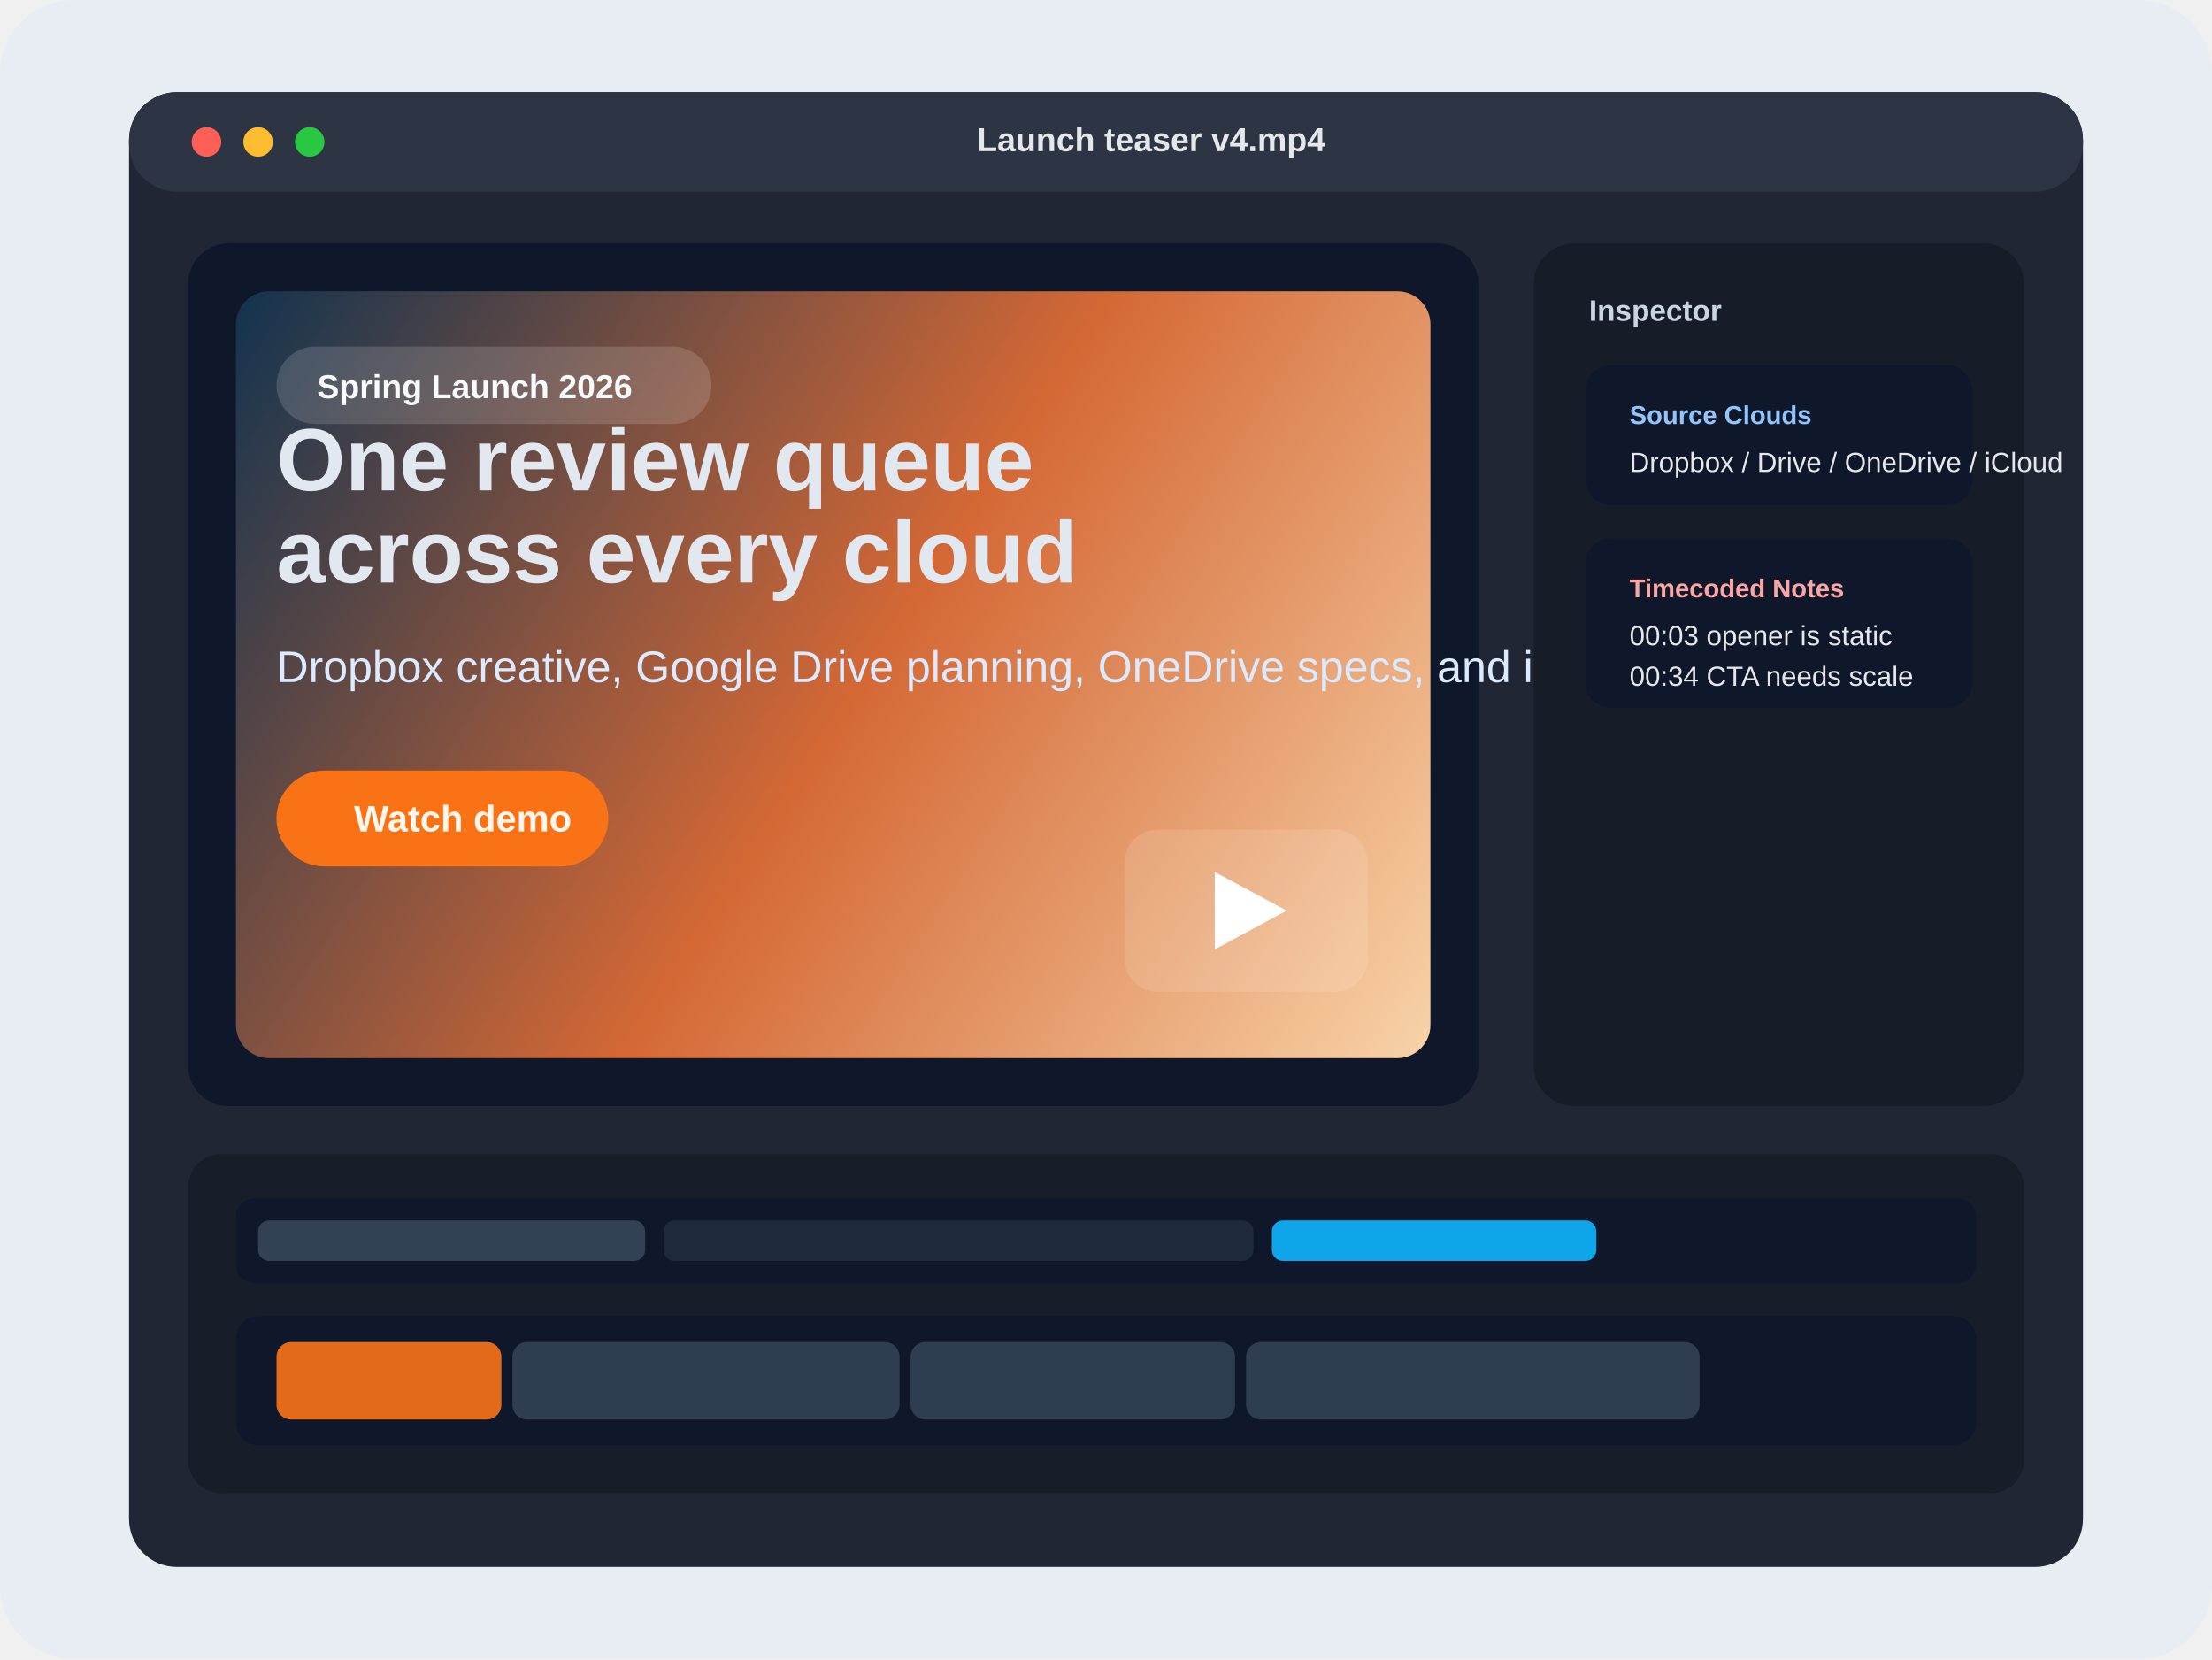
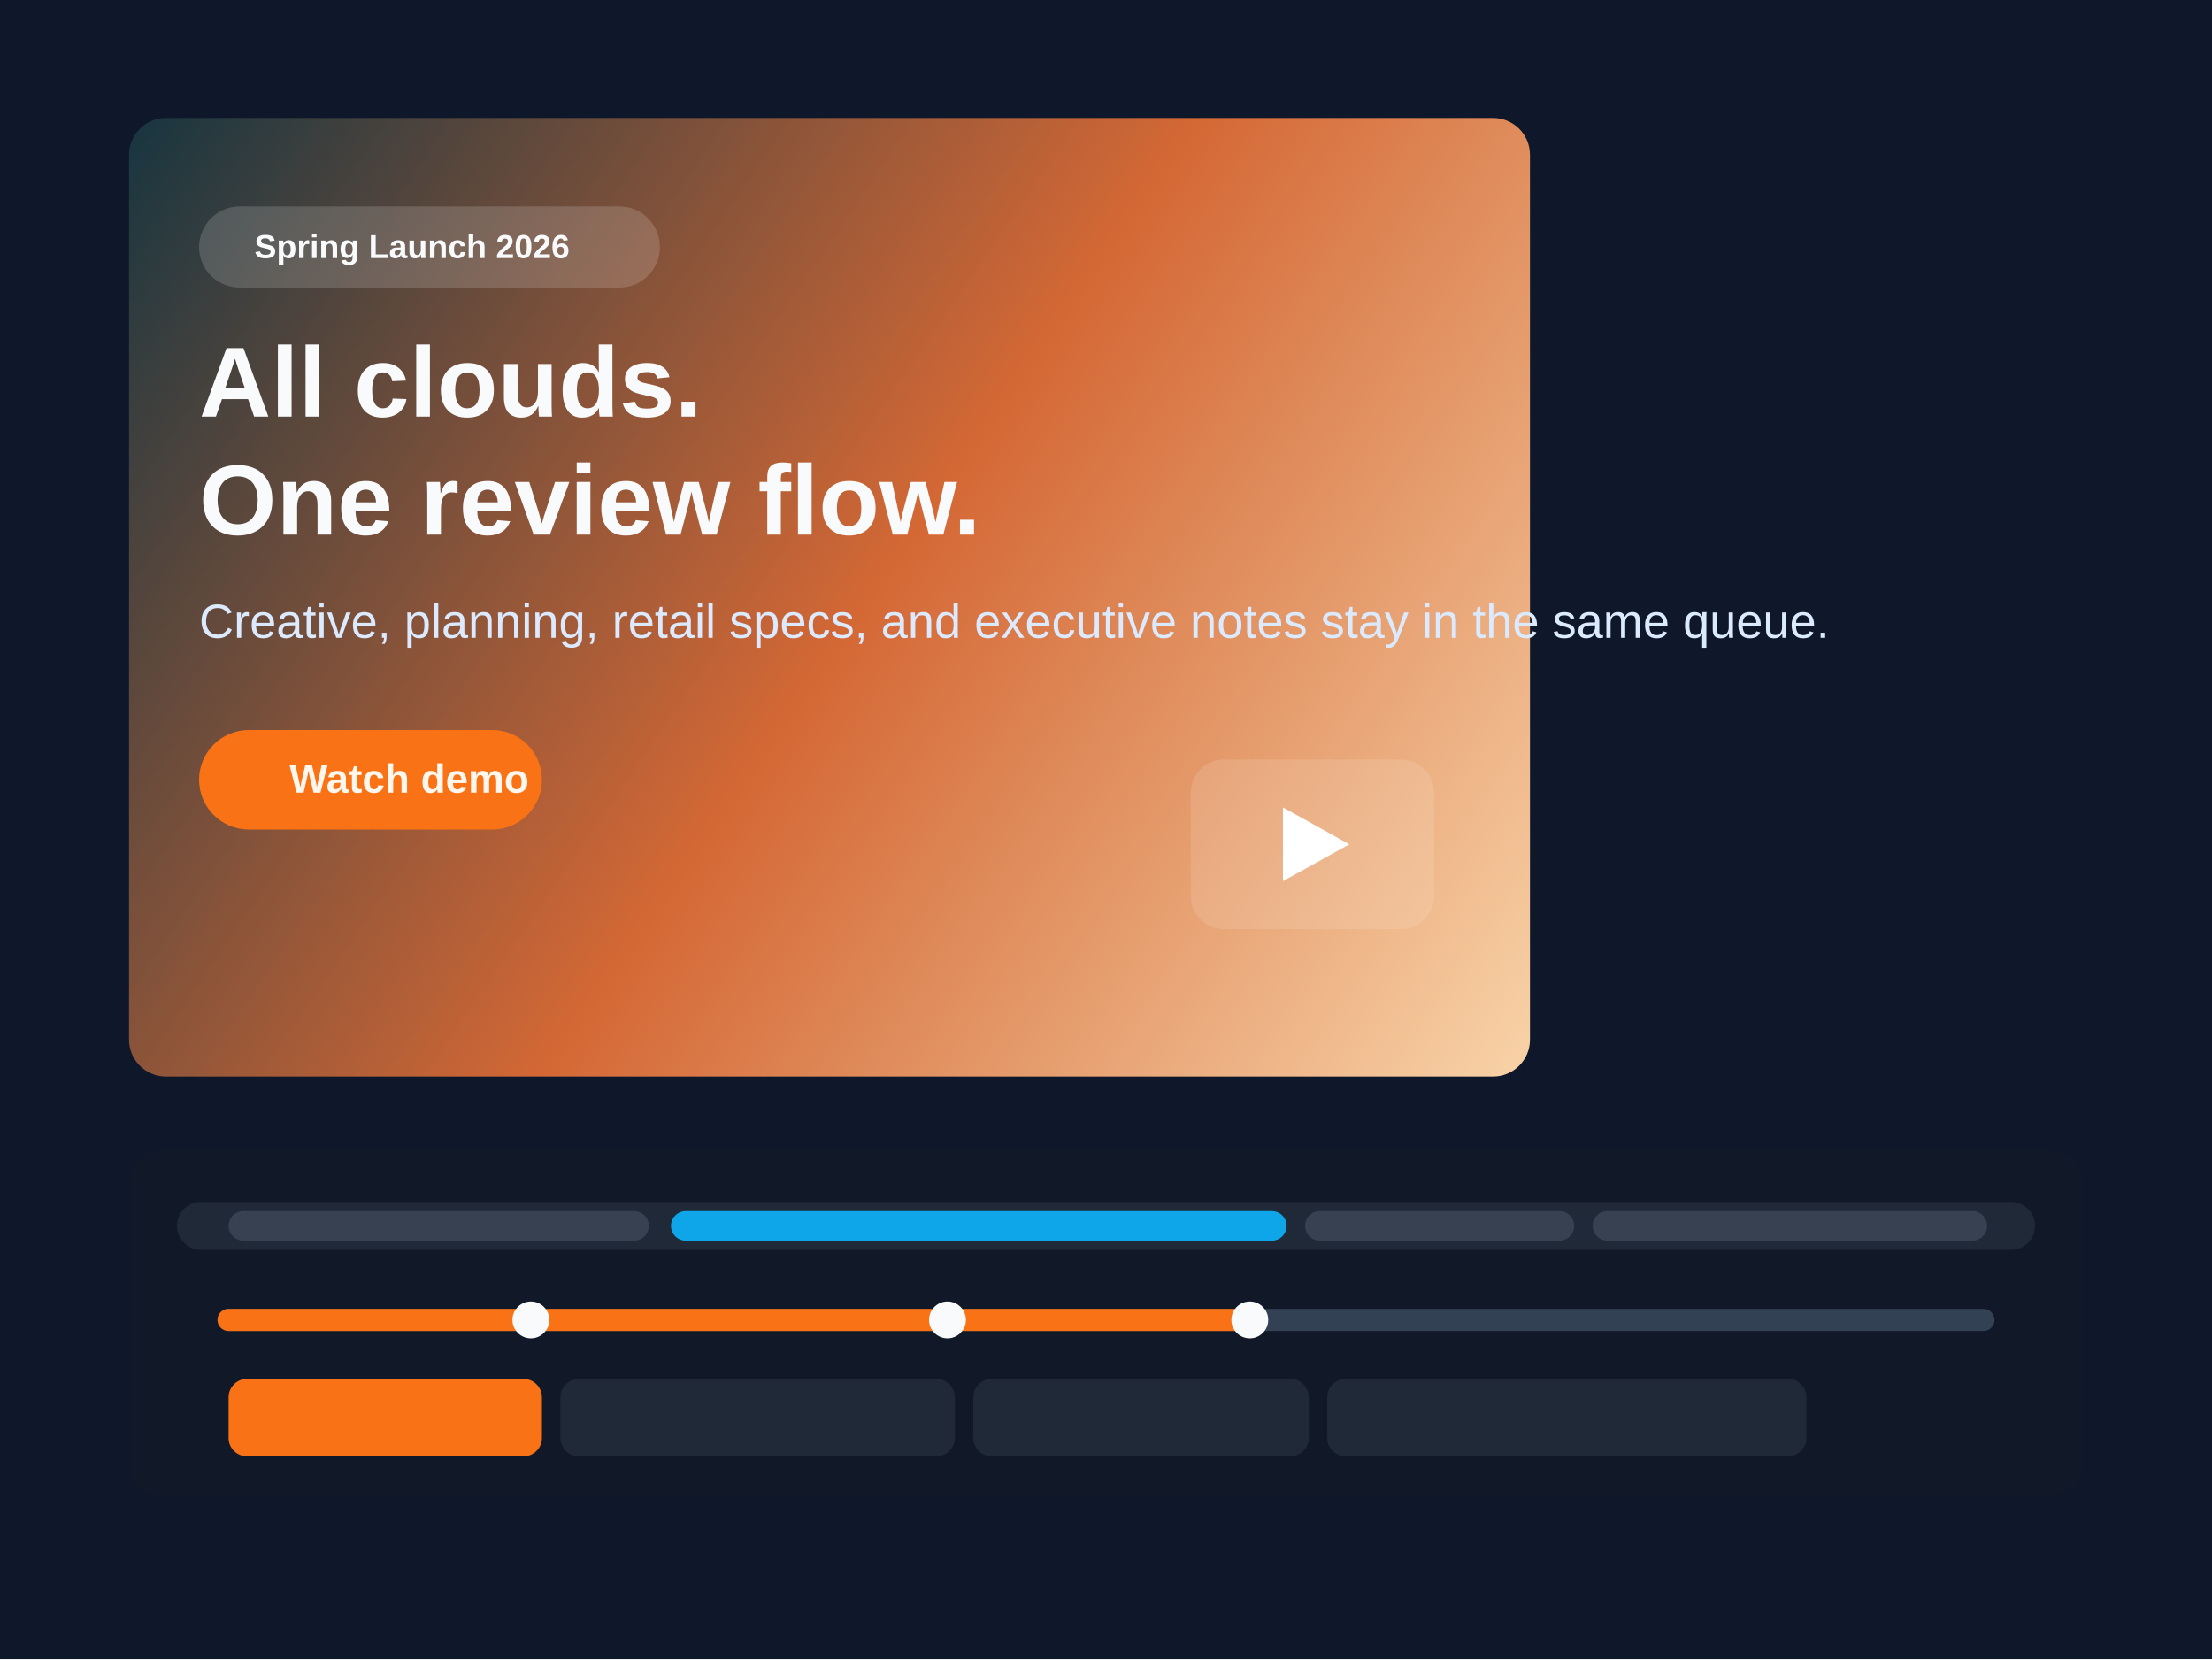
<svg xmlns="http://www.w3.org/2000/svg" width="1200" height="900" viewBox="0 0 1200 900" fill="none">
-   <rect width="1200" height="900" rx="40" fill="#E8EDF3" />
-   <rect x="70" y="50" width="1060" height="800" rx="26" fill="#202633" />
-   <rect x="70" y="50" width="1060" height="54" rx="26" fill="#2D3443" />
-   <circle cx="112" cy="77" r="8" fill="#FF5F57" />
-   <circle cx="140" cy="77" r="8" fill="#FEBC2E" />
-   <circle cx="168" cy="77" r="8" fill="#28C840" />
-   <text x="530" y="82" fill="#E5E7EB" font-family="Arial, sans-serif" font-size="18" font-weight="700">Launch teaser v4.mp4</text>
-   <rect x="102" y="132" width="700" height="468" rx="22" fill="#0F172A" />
-   <rect x="128" y="158" width="648" height="416" rx="18" fill="url(#videoGradient)" />
-   <rect x="150" y="188" width="236" height="42" rx="21" fill="rgba(255,255,255,0.15)" />
-   <text x="172" y="216" fill="#F8FAFC" font-family="Arial, sans-serif" font-size="18" font-weight="700">Spring Launch 2026</text>
-   <text x="150" y="266" fill="#E2E8F0" font-family="Arial, sans-serif" font-size="48" font-weight="700">One review queue</text>
-   <text x="150" y="316" fill="#E2E8F0" font-family="Arial, sans-serif" font-size="48" font-weight="700">across every cloud</text>
-   <text x="150" y="370" fill="#DBEAFE" font-family="Arial, sans-serif" font-size="24">Dropbox creative, Google Drive planning, OneDrive specs, and iCloud leadership notes.</text>
-   <rect x="150" y="418" width="180" height="52" rx="26" fill="#F97316" />
-   <text x="192" y="451" fill="#FFF7ED" font-family="Arial, sans-serif" font-size="20" font-weight="700">Watch demo</text>
-   <rect x="610" y="450" width="132" height="88" rx="18" fill="rgba(255,255,255,0.12)" />
-   <path d="M659 473 659 515 698 494 659 473Z" fill="#FFFFFF" />
-   <rect x="832" y="132" width="266" height="468" rx="22" fill="#161D29" />
-   <text x="862" y="174" fill="#CBD5E1" font-family="Arial, sans-serif" font-size="16" font-weight="700">Inspector</text>
-   <rect x="860" y="198" width="210" height="76" rx="14" fill="#0F172A" />
-   <text x="884" y="230" fill="#93C5FD" font-family="Arial, sans-serif" font-size="14" font-weight="700">Source Clouds</text>
-   <text x="884" y="256" fill="#E5E7EB" font-family="Arial, sans-serif" font-size="15">Dropbox / Drive / OneDrive / iCloud</text>
-   <rect x="860" y="292" width="210" height="92" rx="14" fill="#0F172A" />
-   <text x="884" y="324" fill="#FCA5A5" font-family="Arial, sans-serif" font-size="14" font-weight="700">Timecoded Notes</text>
-   <text x="884" y="350" fill="#E5E7EB" font-family="Arial, sans-serif" font-size="15">00:03 opener is static</text>
-   <text x="884" y="372" fill="#E5E7EB" font-family="Arial, sans-serif" font-size="15">00:34 CTA needs scale</text>
-   <rect x="102" y="626" width="996" height="184" rx="18" fill="#171E2A" />
-   <rect x="128" y="650" width="944" height="46" rx="10" fill="#0F172A" />
-   <rect x="140" y="662" width="210" height="22" rx="6" fill="#334155" />
-   <rect x="360" y="662" width="320" height="22" rx="6" fill="#1E293B" />
-   <rect x="690" y="662" width="176" height="22" rx="6" fill="#0EA5E9" />
-   <rect x="128" y="714" width="944" height="70" rx="12" fill="#0F172A" />
-   <g opacity="0.9">
-     <rect x="150" y="728" width="122" height="42" rx="8" fill="#F97316" />
-     <rect x="278" y="728" width="210" height="42" rx="8" fill="#334155" />
-     <rect x="494" y="728" width="176" height="42" rx="8" fill="#334155" />
-     <rect x="676" y="728" width="246" height="42" rx="8" fill="#334155" />
-   </g>
+   <rect width="1200" height="900" fill="#0F172A" />
+   <rect x="70" y="64" width="760" height="520" rx="20" fill="url(#frameGradient)" />
+   <rect x="108" y="112" width="250" height="44" rx="22" fill="rgba(255,255,255,0.16)" />
+   <text x="138" y="140" fill="#F8FAFC" font-family="Arial, sans-serif" font-size="18" font-weight="700">Spring Launch 2026</text>
+   <text x="108" y="226" fill="#F8FAFC" font-family="Arial, sans-serif" font-size="54" font-weight="700">All clouds.</text>
+   <text x="108" y="290" fill="#F8FAFC" font-family="Arial, sans-serif" font-size="54" font-weight="700">One review flow.</text>
+   <text x="108" y="346" fill="#DBEAFE" font-family="Arial, sans-serif" font-size="26">Creative, planning, retail specs, and executive notes stay in the same queue.</text>
+   <rect x="108" y="396" width="186" height="54" rx="27" fill="#F97316" />
+   <text x="157" y="430" fill="#FFF7ED" font-family="Arial, sans-serif" font-size="22" font-weight="700">Watch demo</text>
+   <rect x="646" y="412" width="132" height="92" rx="18" fill="rgba(255,255,255,0.12)" />
+   <path d="M696 438 696 478 732 458 696 438Z" fill="#FFFFFF" />
+   <rect x="70" y="624" width="1060" height="188" rx="18" fill="#111827" />
+   <rect x="96" y="652" width="1008" height="26" rx="13" fill="#1F2937" />
+   <rect x="124" y="657" width="228" height="16" rx="8" fill="#374151" />
+   <rect x="364" y="657" width="334" height="16" rx="8" fill="#0EA5E9" />
+   <rect x="708" y="657" width="146" height="16" rx="8" fill="#374151" />
+   <rect x="864" y="657" width="214" height="16" rx="8" fill="#374151" />
+   <line x1="124" y1="716" x2="1076" y2="716" stroke="#334155" stroke-width="12" stroke-linecap="round" />
+   <line x1="124" y1="716" x2="678" y2="716" stroke="#F97316" stroke-width="12" stroke-linecap="round" />
+   <circle cx="288" cy="716" r="10" fill="#F8FAFC" />
+   <circle cx="514" cy="716" r="10" fill="#F8FAFC" />
+   <circle cx="678" cy="716" r="10" fill="#F8FAFC" />
+   <rect x="124" y="748" width="170" height="42" rx="10" fill="#F97316" />
+   <rect x="304" y="748" width="214" height="42" rx="10" fill="#1F2937" />
+   <rect x="528" y="748" width="182" height="42" rx="10" fill="#1F2937" />
+   <rect x="720" y="748" width="260" height="42" rx="10" fill="#1F2937" />
  <defs>
-     <linearGradient id="videoGradient" x1="128" y1="158" x2="776" y2="574" gradientUnits="userSpaceOnUse">
-       <stop stop-color="#12334F" />
+     <linearGradient id="frameGradient" x1="70" y1="64" x2="830" y2="584" gradientUnits="userSpaceOnUse">
+       <stop stop-color="#173540" />
      <stop offset="0.52" stop-color="#D46835" />
      <stop offset="1" stop-color="#F8D3A8" />
    </linearGradient>
  </defs>
</svg>
